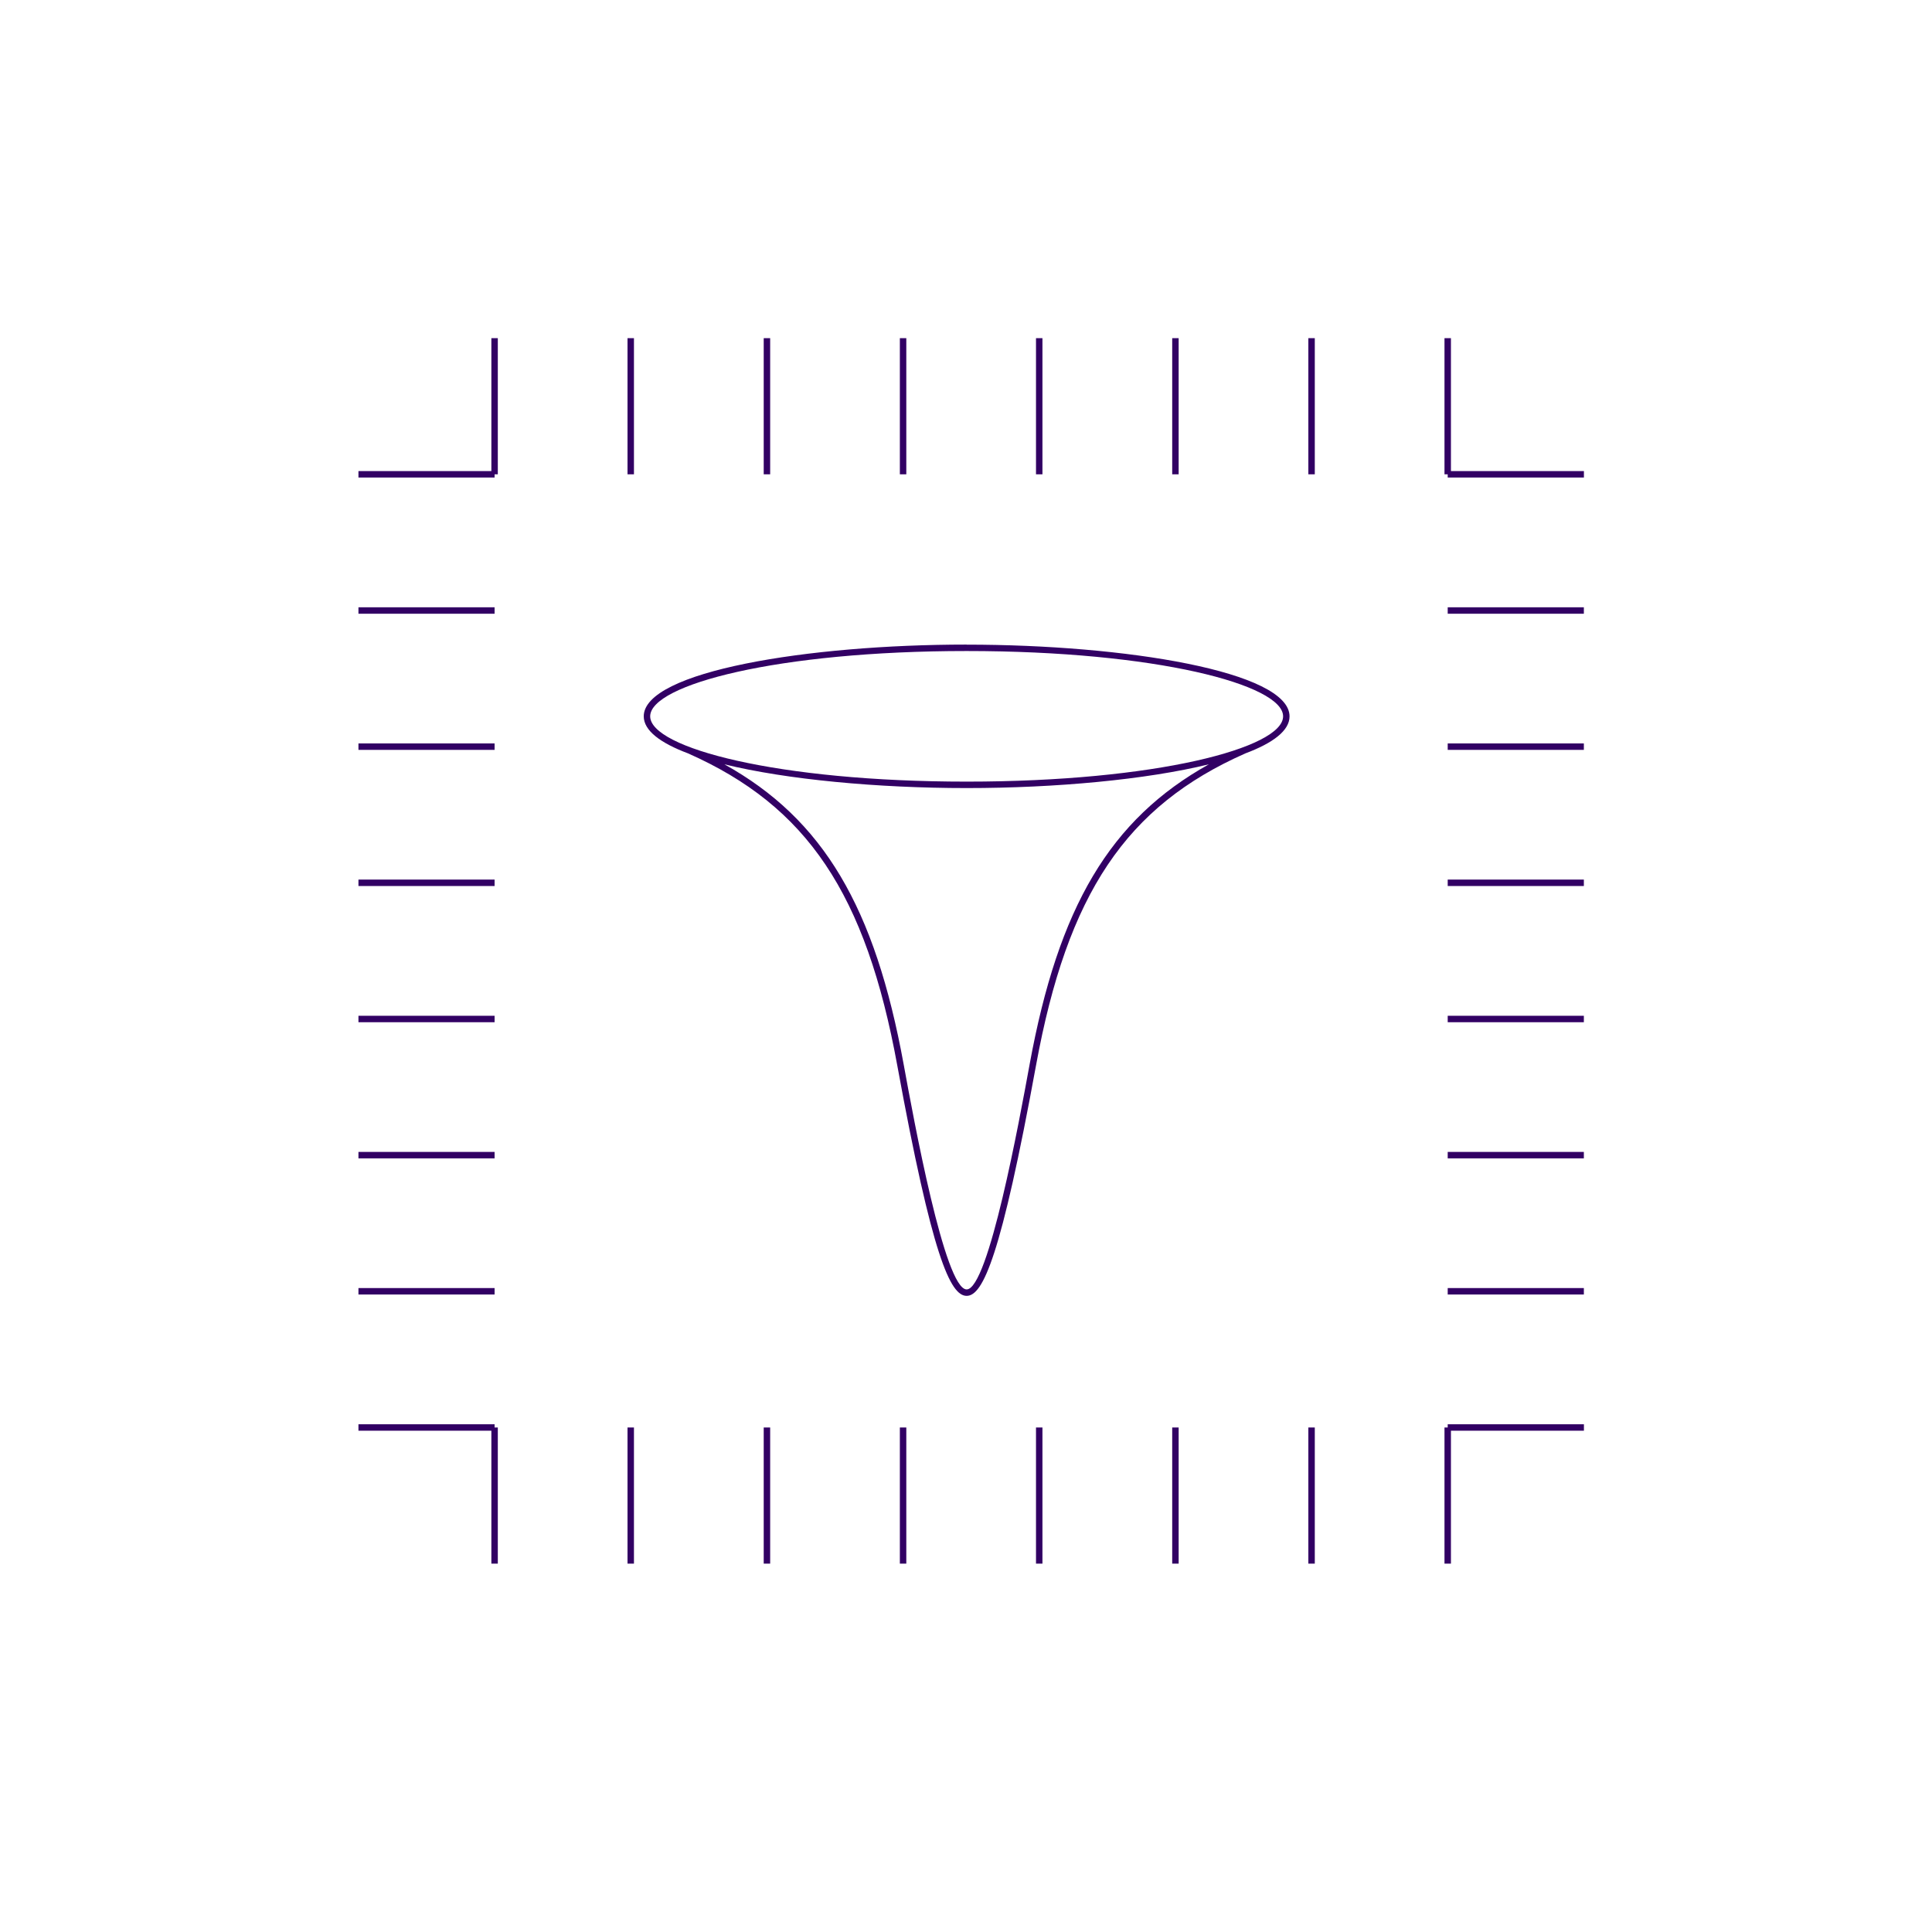
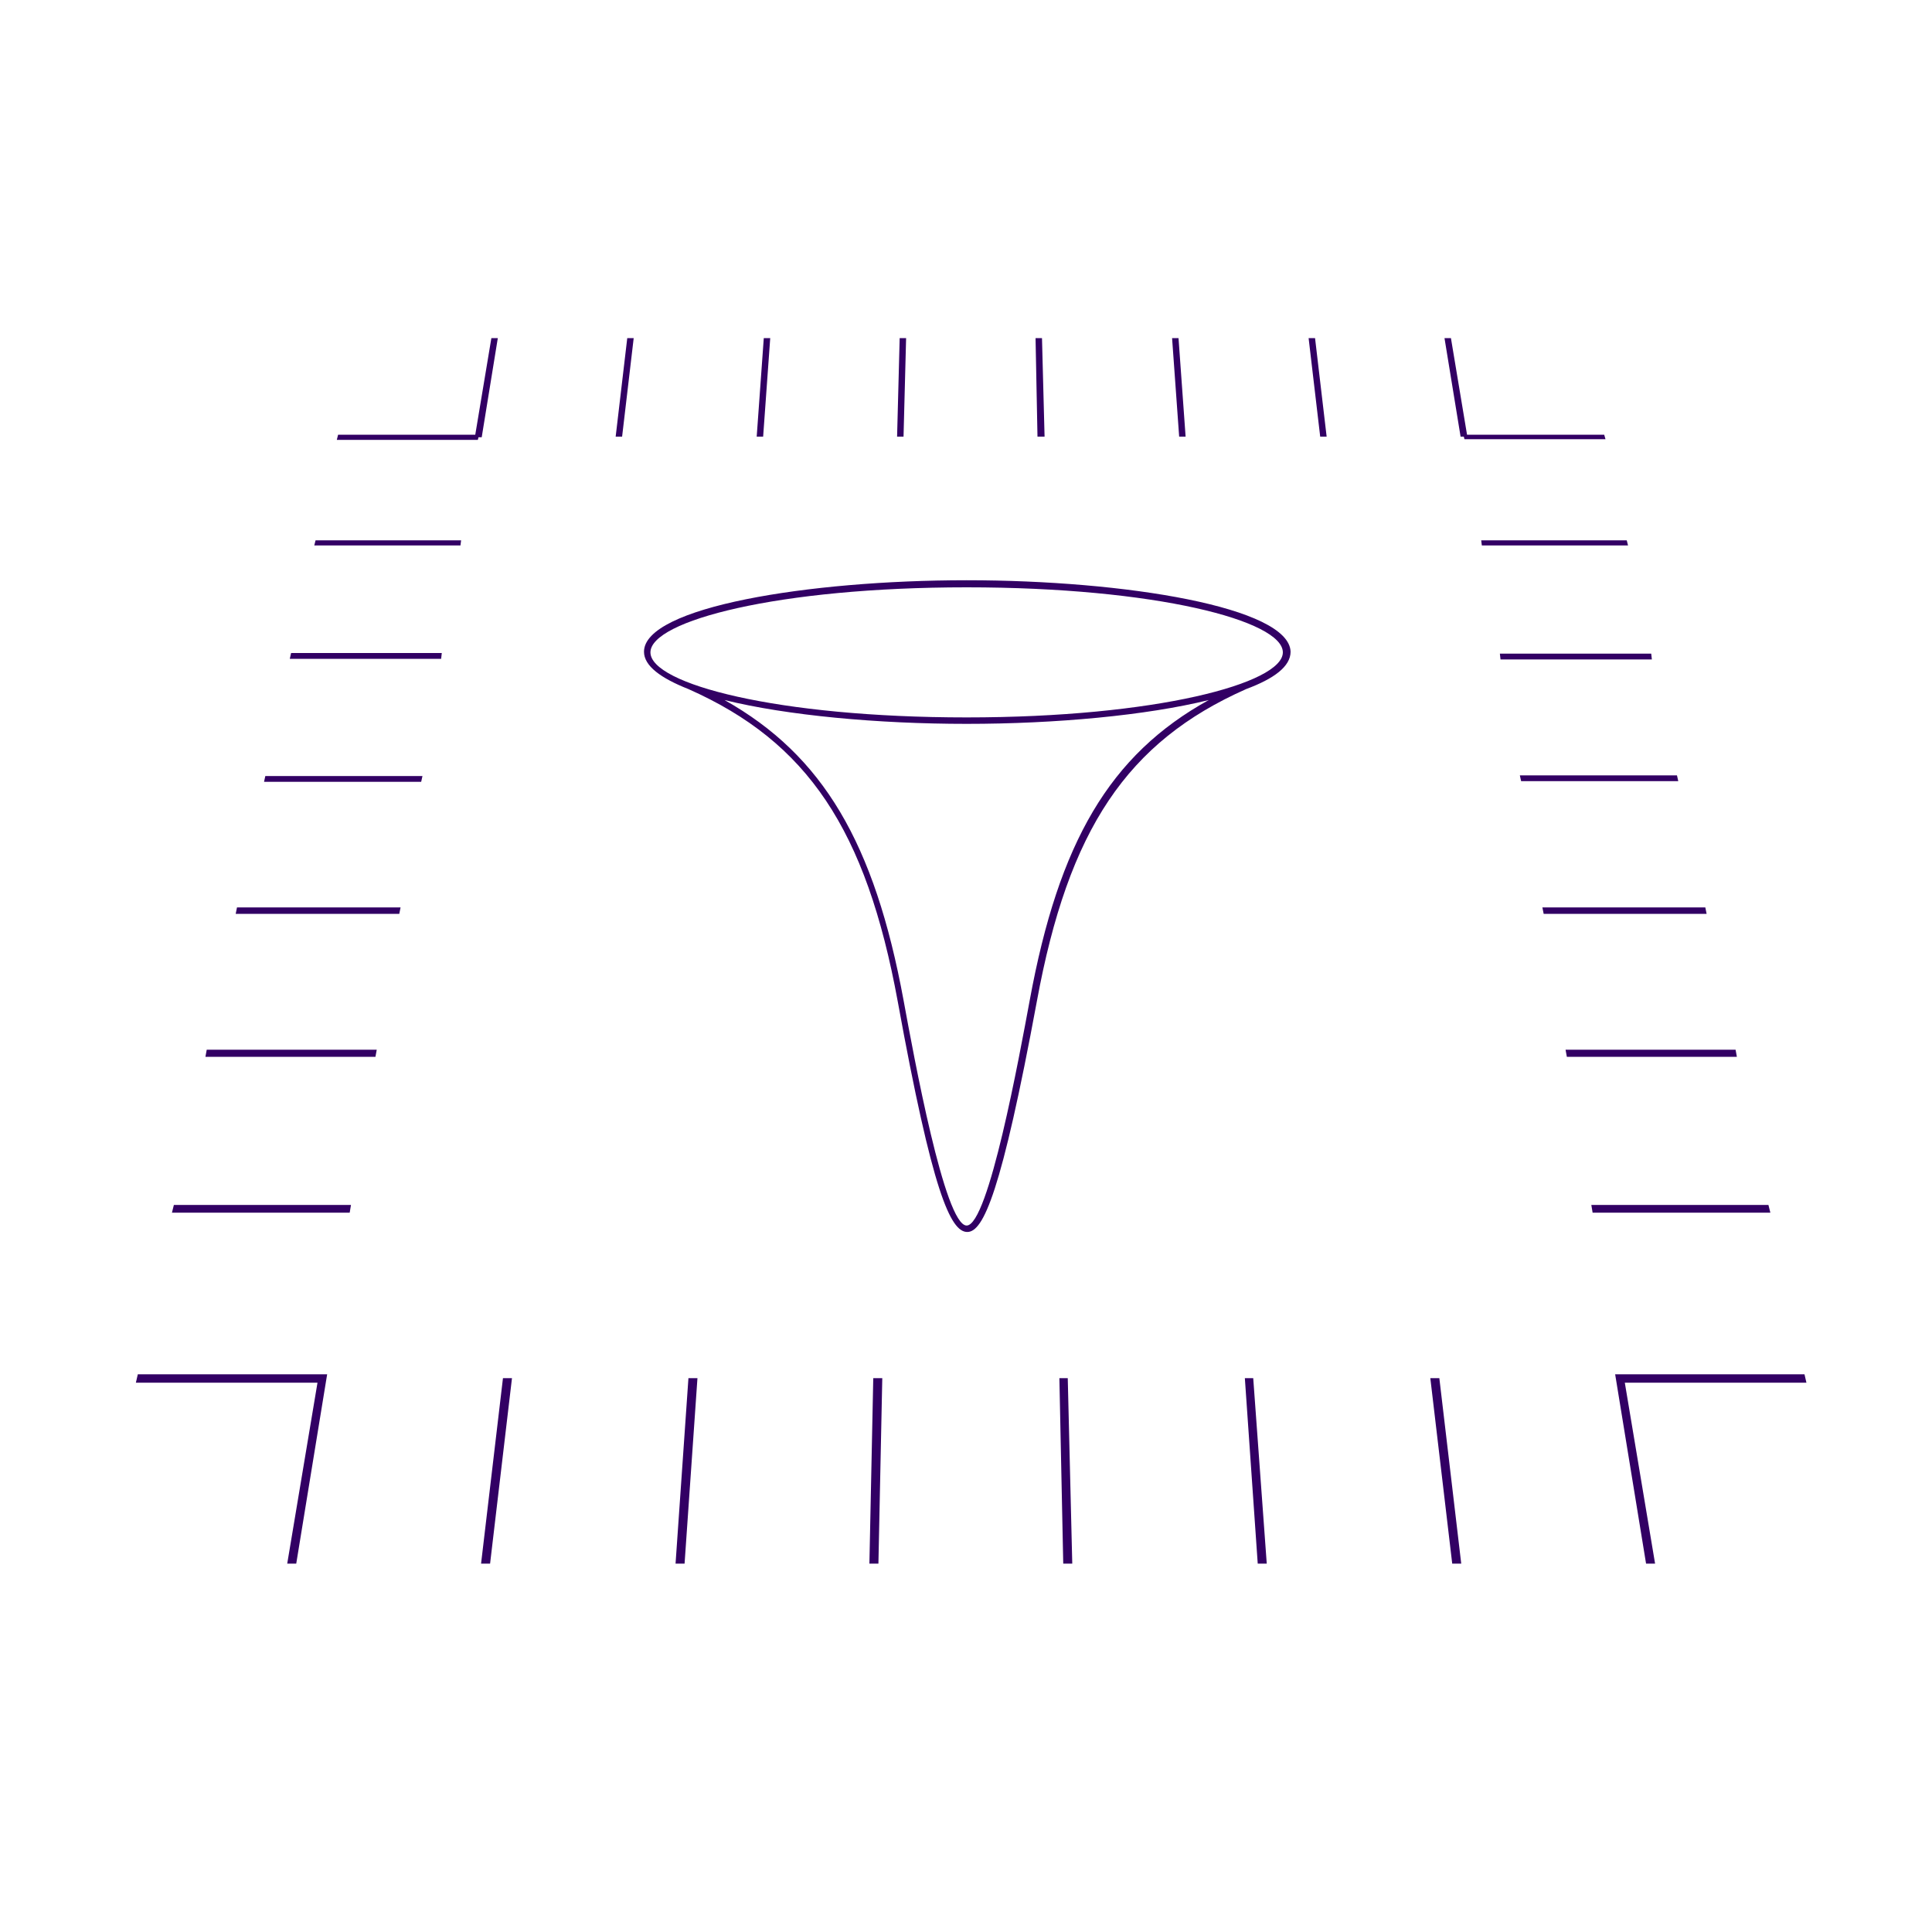
- <svg xmlns="http://www.w3.org/2000/svg" id="Ebene_1" viewBox="0 0 300 300" version="1.1">
-   <defs id="defs4">
-     <style id="style2">.cls-1{fill:#320064;}</style>
-   </defs>
-   <g id="g888">
-     <polygon class="cls-1" points="224.8 221.66 224.3 221.66 224.3 242.8 225.3 242.8 225.3 222.16 245.95 222.16 245.95 221.16 224.8 221.16 224.8 221.66" id="polygon6" style="fill:#320064;fill-opacity:1" />
-     <rect class="cls-1" x="224.8" y="200.01" width="21.14" height="1" id="rect8" style="fill:#320064;fill-opacity:1" />
-     <rect class="cls-1" x="224.8" y="178.87" width="21.14" height="1" id="rect10" style="fill:#320064;fill-opacity:1" />
-     <rect class="cls-1" x="224.8" y="157.73" width="21.14" height="1" id="rect12" style="fill:#320064;fill-opacity:1" />
-     <rect class="cls-1" x="224.8" y="136.58" width="21.14" height="1" id="rect14" style="fill:#320064;fill-opacity:1" />
-     <rect class="cls-1" x="224.8" y="115.44" width="21.14" height="1" id="rect16" style="fill:#320064;fill-opacity:1" />
-     <rect class="cls-1" x="224.8" y="94.3" width="21.14" height="1" id="rect18" style="fill:#320064;fill-opacity:1" />
-     <polygon class="cls-1" points="225.3 73.15 225.3 52.51 224.3 52.51 224.3 73.65 224.8 73.65 224.8 74.15 245.95 74.15 245.95 73.15 225.3 73.15" id="polygon20" style="fill:#320064;fill-opacity:1" />
-     <polygon class="cls-1" points="76.8 221.16 55.66 221.16 55.66 222.16 76.3 222.16 76.3 242.8 77.3 242.8 77.3 221.66 76.8 221.66 76.8 221.16" id="polygon22" style="fill:#320064;fill-opacity:1" />
-     <rect class="cls-1" x="55.66" y="200.01" width="21.14" height="1" id="rect24" style="fill:#320064;fill-opacity:1" />
-     <rect class="cls-1" x="55.66" y="178.87" width="21.14" height="1" id="rect26" style="fill:#320064;fill-opacity:1" />
-     <rect class="cls-1" x="55.66" y="157.73" width="21.14" height="1" id="rect28" style="fill:#320064;fill-opacity:1" />
-     <rect class="cls-1" x="55.66" y="136.58" width="21.14" height="1" id="rect30" style="fill:#320064;fill-opacity:1" />
-     <rect class="cls-1" x="55.66" y="115.44" width="21.14" height="1" id="rect32" style="fill:#320064;fill-opacity:1" />
-     <rect class="cls-1" x="55.66" y="94.3" width="21.14" height="1" id="rect34" style="fill:#320064;fill-opacity:1" />
-     <rect class="cls-1" x="203.16" y="221.66" width="1" height="21.14" id="rect36" style="fill:#320064;fill-opacity:1" />
-     <rect class="cls-1" x="182.02" y="221.66" width="1" height="21.14" id="rect38" style="fill:#320064;fill-opacity:1" />
-     <rect class="cls-1" x="160.87" y="221.66" width="1" height="21.14" id="rect40" style="fill:#320064;fill-opacity:1" />
-     <rect class="cls-1" x="139.73" y="221.66" width="1" height="21.14" id="rect42" style="fill:#320064;fill-opacity:1" />
-     <rect class="cls-1" x="118.59" y="221.66" width="1" height="21.14" id="rect44" style="fill:#320064;fill-opacity:1" />
-     <rect class="cls-1" x="97.44" y="221.66" width="1" height="21.14" id="rect46" style="fill:#320064;fill-opacity:1" />
-     <polygon class="cls-1" points="76.3 73.15 55.66 73.15 55.66 74.15 76.8 74.15 76.8 73.65 77.3 73.65 77.3 52.51 76.3 52.51 76.3 73.15" id="polygon48" style="fill:#320064;fill-opacity:1" />
-     <rect class="cls-1" x="203.16" y="52.51" width="1" height="21.14" id="rect50" style="fill:#320064;fill-opacity:1" />
-     <rect class="cls-1" x="182.02" y="52.51" width="1" height="21.14" id="rect52" style="fill:#320064;fill-opacity:1" />
-     <rect class="cls-1" x="160.87" y="52.51" width="1" height="21.14" id="rect54" style="fill:#320064;fill-opacity:1" />
-     <rect class="cls-1" x="139.73" y="52.51" width="1" height="21.14" id="rect56" style="fill:#320064;fill-opacity:1" />
-     <rect class="cls-1" x="118.59" y="52.51" width="1" height="21.14" id="rect58" style="fill:#320064;fill-opacity:1" />
-     <rect class="cls-1" x="97.44" y="52.51" width="1" height="21.14" id="rect60" style="fill:#320064;fill-opacity:1" />
-     <path class="cls-1" d="M150.1,100.09c-24.65,0-50.14,4.17-50.14,11.14,0,2.21,2.58,4.14,6.87,5.75h0c18.51,8.2,27.63,21.79,32.5,48.47,5.43,29.69,8.23,35.77,10.77,35.77s5.34-6.08,10.77-35.77c4.88-26.69,13.99-40.27,32.5-48.46h0c4.3-1.61,6.87-3.54,6.87-5.75,0-6.97-25.49-11.14-50.14-11.14Zm9.78,65.18c-1.58,8.64-6.39,34.95-9.78,34.95s-8.2-26.31-9.78-34.95c-4.46-24.42-12.46-38.04-27.84-46.59,9.71,2.38,23.8,3.69,37.62,3.69s27.91-1.31,37.62-3.69c-15.38,8.56-23.37,22.17-27.84,46.59Zm-9.78-43.9c-29.39,0-49.14-5.24-49.14-10.14s19.75-10.14,49.14-10.14,49.14,5.24,49.14,10.14-19.75,10.14-49.14,10.14Z" id="path62" style="fill:#320064;fill-opacity:1" />
+ <svg xmlns="http://www.w3.org/2000/svg" version="1.1" id="_x30_2" x="0px" y="0px" viewBox="0 0 300 300" style="enable-background:new 0 0 300 300;" xml:space="preserve">
+   <style type="text/css">
+ 	.st0{fill:#320064;}
+ </style>
+   <g>
+     <g>
+       <path class="st0" d="M48.8,84.7h22.7l0.1-0.8H49L48.8,84.7z M45,102.3h23.5l0.1-0.9H45.2L45,102.3z M74.7,242.8h1.4l3.4-28.8h-1.4    L74.7,242.8z M41,121.4h24.4l0.2-0.9H41.2L41,121.4z M77.3,52.5h-1l-2.5,15H52.5l-0.2,0.8h21.9l0.1-0.4h0.5L77.3,52.5z     M140.7,52.5h-1l-0.4,15.3h1L140.7,52.5z M36.6,141.9H62l0.2-1H36.8L36.6,141.9z M95.6,67.8h1l1.8-15.3h-1L95.6,67.8z M184.1,67.8    L183,52.5h-1l1.1,15.3H184.1z M162.2,67.8l-0.4-15.3h-1l0.3,15.3H162.2z M119.6,52.5h-1l-1.1,15.3h1L119.6,52.5z M31.9,164.1h26.4    l0.2-1.1H32.1L31.9,164.1z M26.7,188.3h27.6l0.2-1.2H27L26.7,188.3z M164.5,214l0.6,28.8h1.4l-0.7-28.8H164.5z M260.4,120.4h-24.4    l0.2,0.9h24.4L260.4,120.4z M252.6,83.9H230l0.1,0.8h22.7L252.6,83.9z M256.4,101.5h-23.5l0.1,0.9h23.5L256.4,101.5z M264.8,140.9    h-25.3l0.2,1H265L264.8,140.9z M274.6,187.1h-27.5l0.2,1.2h27.6L274.6,187.1z M104.9,242.8h1.4l2-28.8h-1.4L104.9,242.8z     M269.5,163h-26.4l0.2,1.1h26.4L269.5,163z M193.3,214l2,28.8h1.4l-2.1-28.8H193.3z M135,242.8h1.4l0.6-28.8h-1.4L135,242.8z     M150.1,90.1L150.1,90.1c-24.7,0-50.1,4.2-50.1,11.1c0,2.2,2.6,4.1,6.9,5.8c18.5,8.2,27.6,21.8,32.5,48.5    c5.4,29.7,8.2,35.8,10.8,35.8c2.5,0,5.3-6.1,10.8-35.8c4.9-26.7,14-40.3,32.5-48.5c4.3-1.6,6.9-3.5,6.9-5.8    C200.2,94.3,174.8,90.1,150.1,90.1z M159.9,155.3c-1.6,8.6-6.4,35-9.8,35c-3.4,0-8.2-26.3-9.8-35c-4.5-24.4-12.5-38-27.8-46.6    c9.7,2.4,23.8,3.7,37.6,3.7c13.8,0,27.9-1.3,37.6-3.7C172.3,117.2,164.4,130.8,159.9,155.3z M150.1,111.4    c-29.4,0-49.1-5.2-49.1-10.1c0-4.9,19.8-10.1,49.1-10.1c29.4,0,49.1,5.2,49.1,10.1C199.2,106.1,179.5,111.4,150.1,111.4z     M222.1,214l3.4,28.8h1.4l-3.4-28.8H222.1z M203.2,52.5l1.8,15.3h1l-1.8-15.3H203.2z M249.1,67.5h-21.3l-2.5-15h-1l2.5,15.3h0.5    l0.1,0.4h21.9L249.1,67.5z" />
+     </g>
+   </g>
+   <polygon class="st0" points="280.5,214.7 280.2,213.4 250.8,213.4 250.8,213.4 255.6,242.8 257,242.8 252.3,214.7 " />
+   <g>
+     <polygon class="st0" points="21.4,213.4 21.1,214.7 49.3,214.7 44.6,242.8 46,242.8 50.8,213.4  " />
  </g>
</svg>
